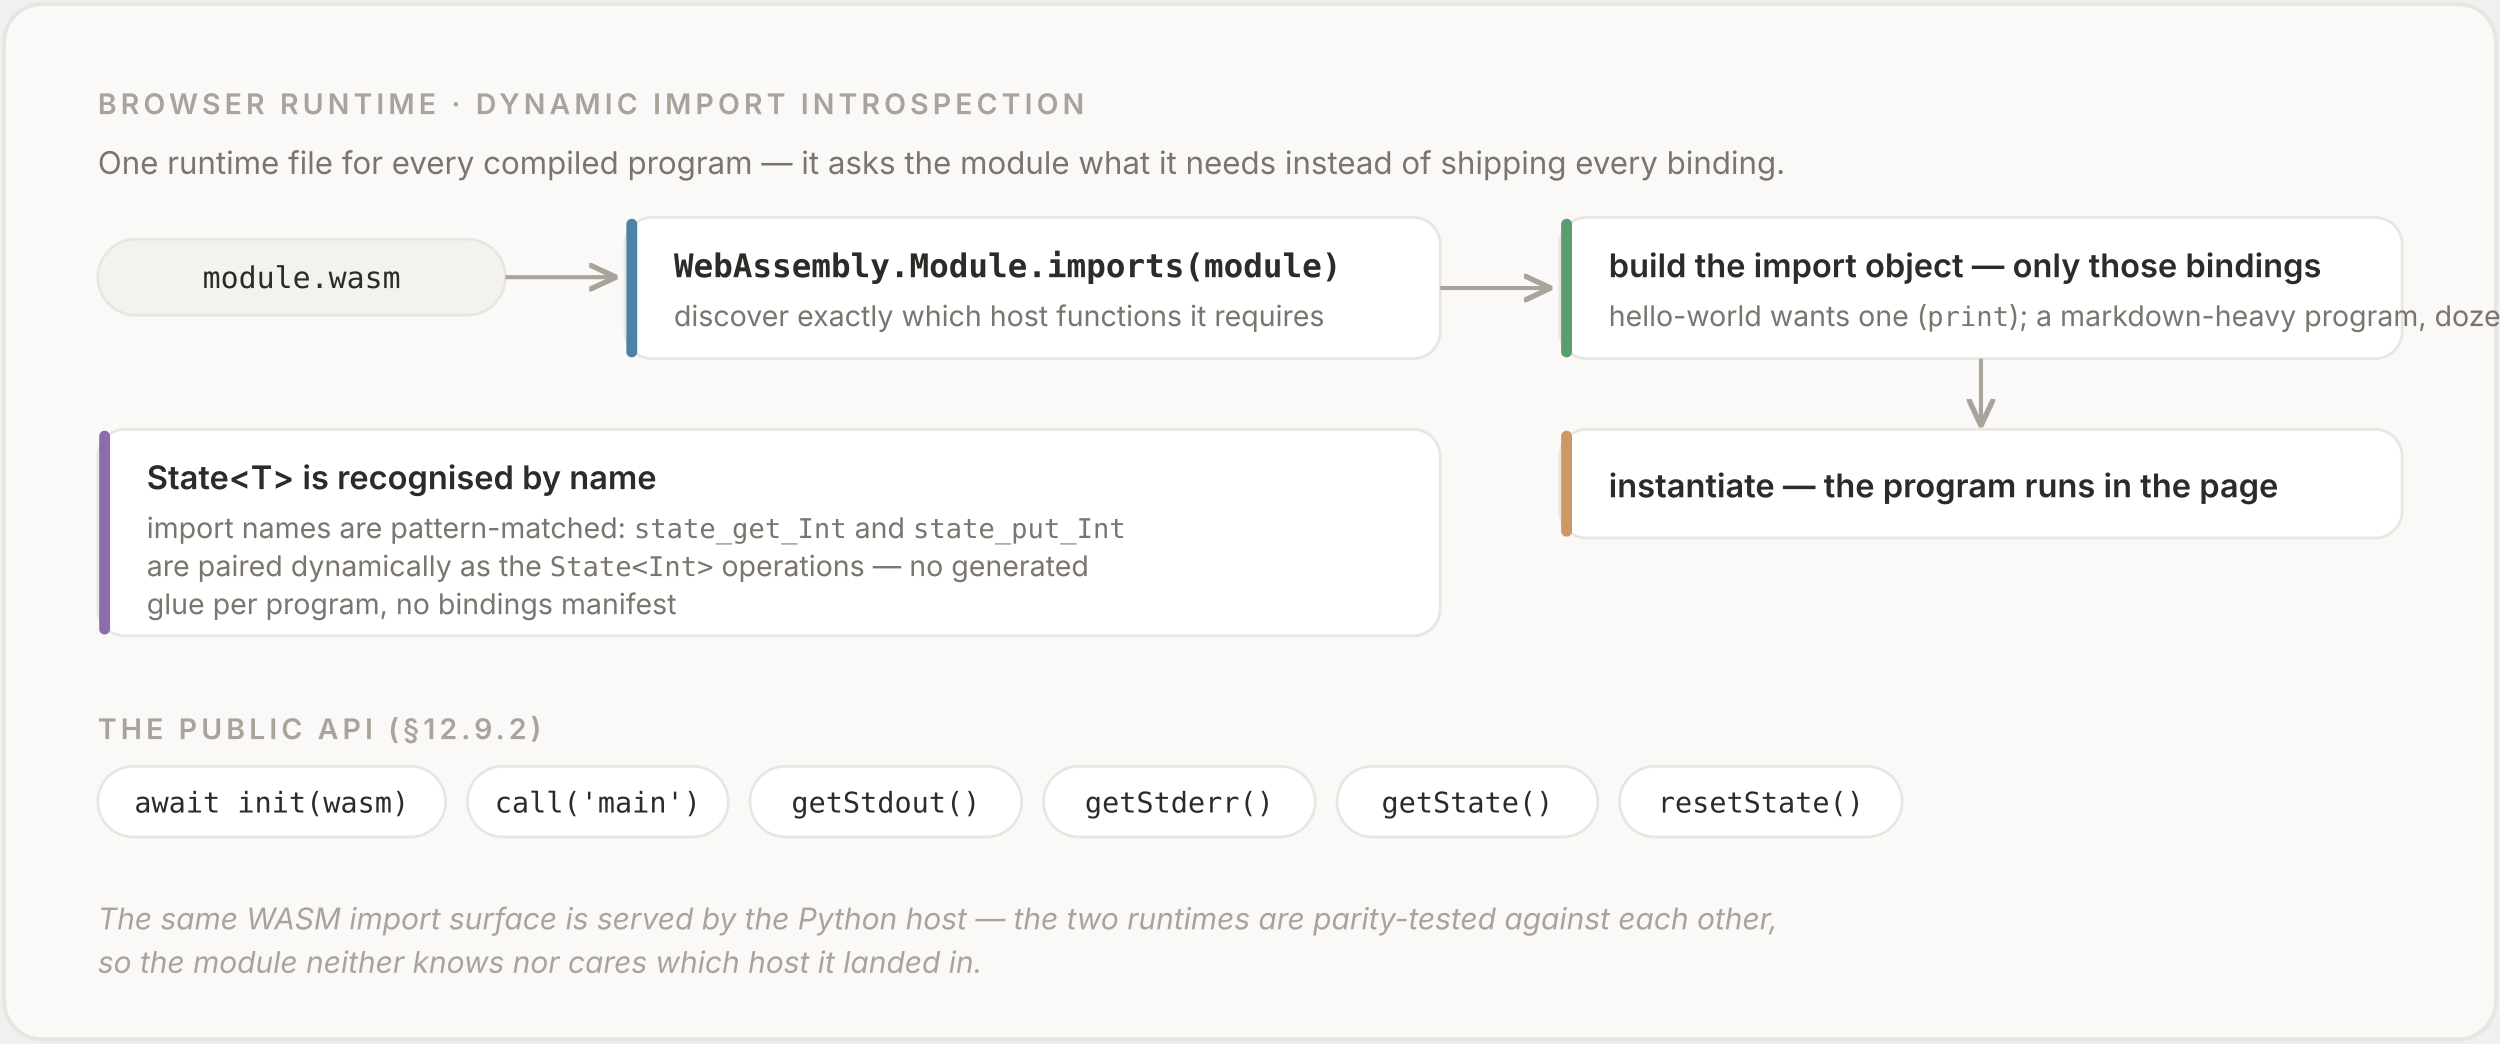
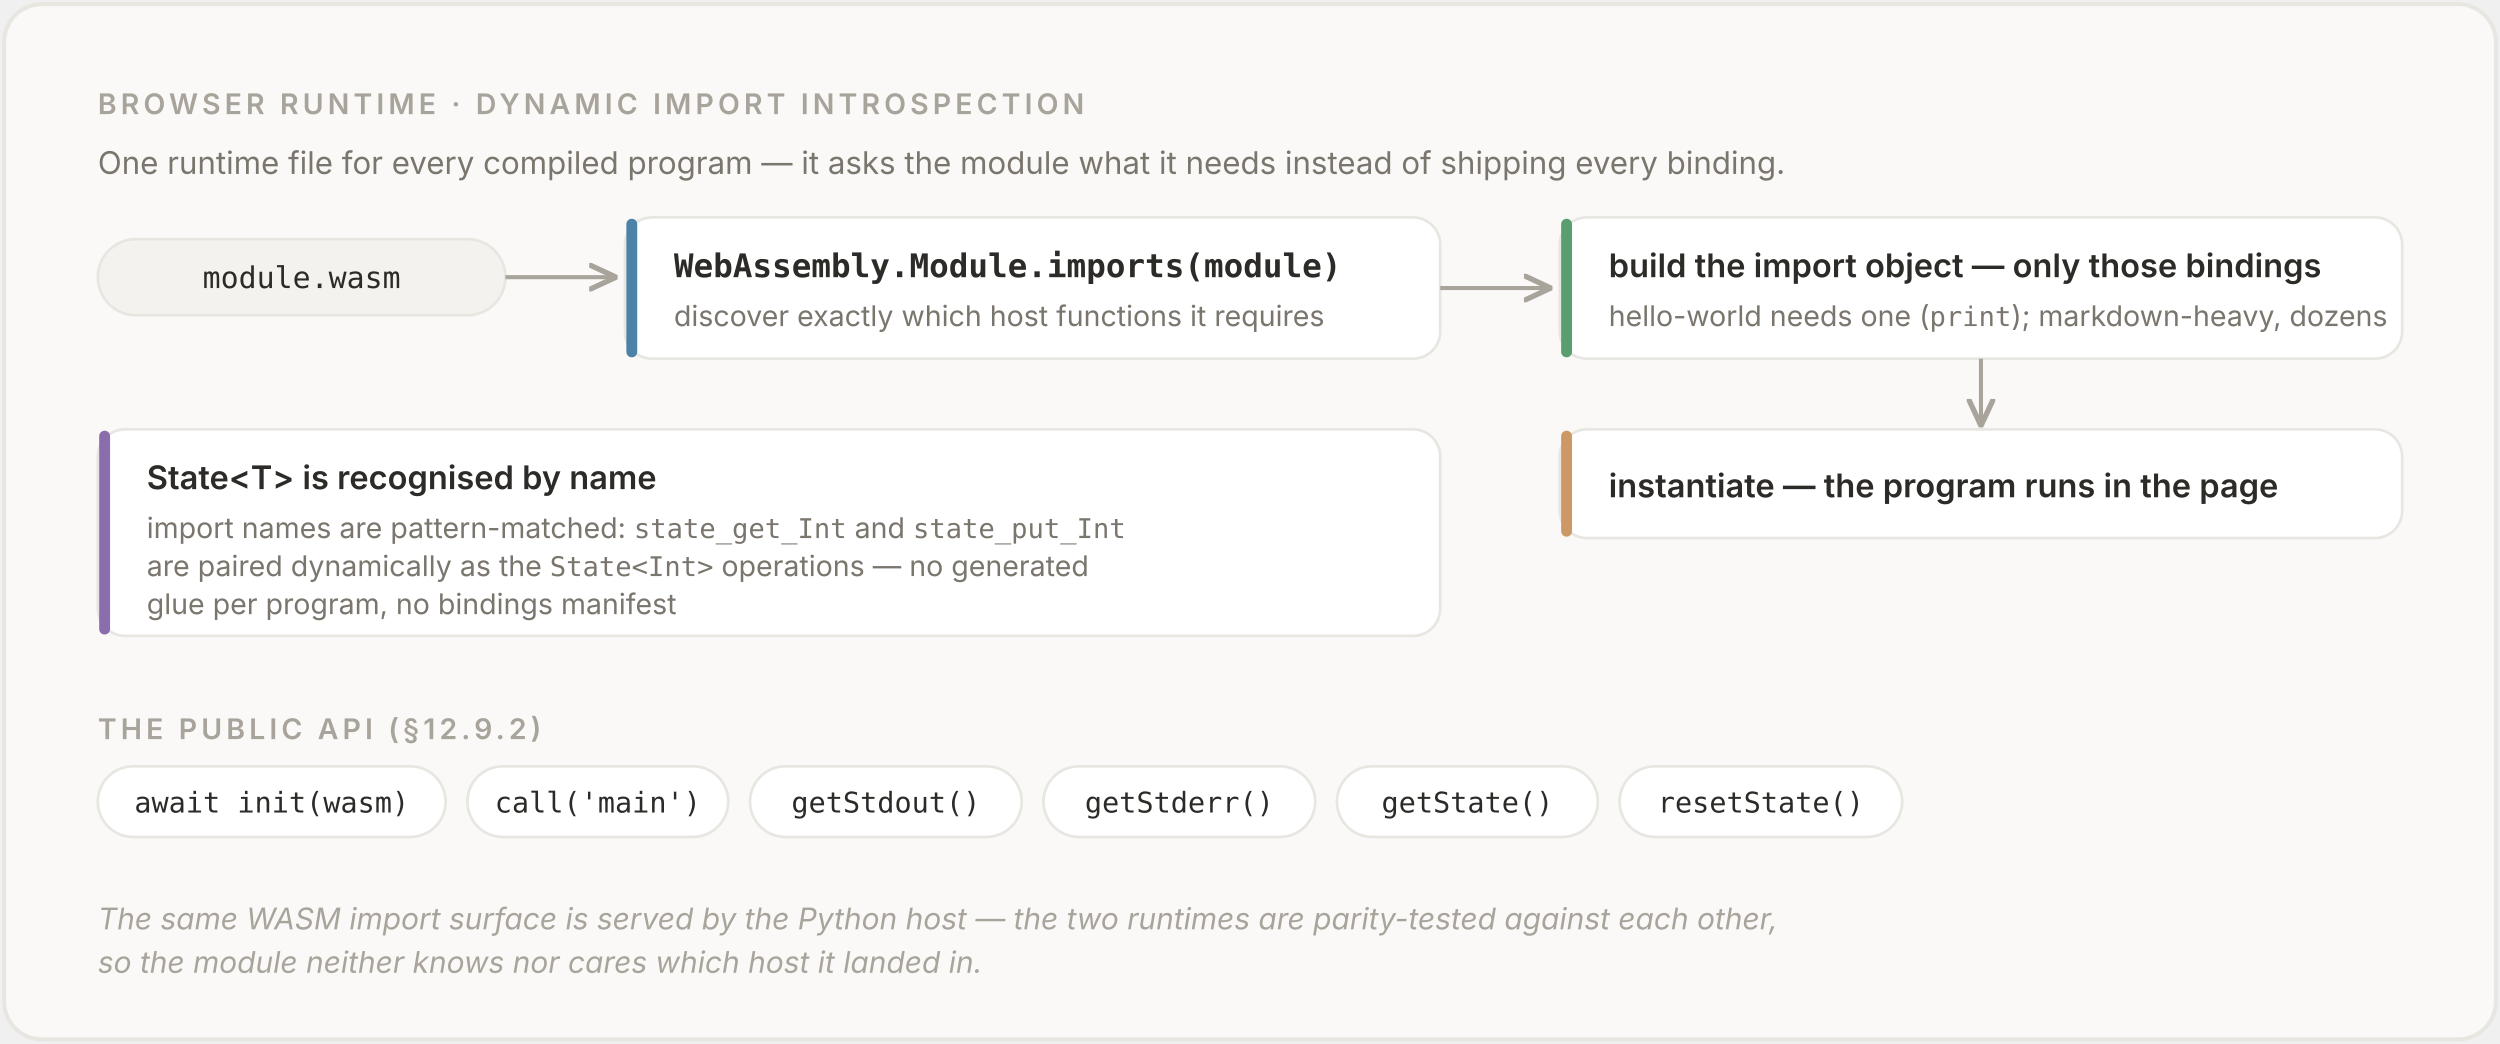
<svg xmlns="http://www.w3.org/2000/svg" width="920" height="384" viewBox="0 0 920 384" role="img" aria-labelledby="title">
  <defs>
    <marker id="arr" viewBox="0 0 8 8" refX="7" refY="4" markerWidth="7" markerHeight="7" orient="auto-start-reverse">
      <path d="M0,0.5 L7.5,4 L0,7.5" fill="none" stroke="#a9a49b" stroke-width="1.5" stroke-linecap="round" stroke-linejoin="round" />
    </marker>
    <style>
      .f  { font-family: -apple-system, BlinkMacSystemFont, 'Segoe UI', system-ui, sans-serif; }
      .m  { font-family: 'SF Mono', Menlo, Monaco, Consolas, monospace; }
      .micro { font-size: 10.5px; font-weight: 600; letter-spacing: 1.5px; fill: #a9a49b; }
      .sub { font-size: 11.5px; fill: #7a756d; }
      .card { fill: #ffffff; stroke: #e8e6e1; stroke-width: 1; }
      .t { font-size: 12px; font-weight: 600; fill: #2d2b28; }
      .d { font-size: 10.5px; fill: #7a756d; }
      .edge { fill: none; stroke: #a9a49b; stroke-width: 1.5; }
      .footi { font-size: 11px; font-style: italic; fill: #a9a49b; }
    </style>
  </defs>
  <rect x="1.5" y="1.5" width="917" height="381" rx="14" fill="#faf9f7" stroke="#e8e6e1" stroke-width="1.5" />
  <text class="f micro" x="36" y="42">BROWSER RUNTIME · DYNAMIC IMPORT INTROSPECTION</text>
  <text class="f sub" x="36" y="64">One runtime file for every compiled program — it asks the module what it needs instead of shipping every binding.</text>
  <rect x="36" y="88" width="150" height="28" rx="14" fill="#f3f2ef" stroke="#e8e6e1" />
  <text class="m" x="111" y="106" text-anchor="middle" font-size="11px" fill="#2d2b28">module.wasm</text>
  <line class="edge" x1="186" y1="102" x2="226" y2="102" marker-end="url(#arr)" />
  <g>
    <rect class="card" x="230" y="80" width="300" height="52" rx="10" />
    <rect x="230.5" y="80.5" width="4" height="51" rx="2" fill="#4a82a8" />
    <text class="m t" x="248" y="102" font-size="11.5px">WebAssembly.Module.imports(module)</text>
    <text class="f d" x="248" y="120">discover exactly which host functions it requires</text>
  </g>
  <line class="edge" x1="530" y1="106" x2="570" y2="106" marker-end="url(#arr)" />
  <g>
    <rect class="card" x="574" y="80" width="310" height="52" rx="10" />
    <rect x="574.5" y="80.5" width="4" height="51" rx="2" fill="#5a9e6f" />
    <text class="f t" x="592" y="102">build the import object — only those bindings</text>
-     <text class="f d" x="592" y="120">hello-world wants one (<tspan class="m" font-size="10px">print</tspan>); a markdown-heavy program, dozens</text>
+     <text class="f d" x="592" y="120">hello-world needs one (<tspan class="m" font-size="10px">print</tspan>); markdown-heavy, dozens</text>
  </g>
  <polyline class="edge" points="729,132 729,156" marker-end="url(#arr)" />
  <g>
    <rect class="card" x="574" y="158" width="310" height="40" rx="10" />
    <rect x="574.5" y="158.5" width="4" height="39" rx="2" fill="#cc9966" />
    <text class="f t" x="592" y="183">instantiate — the program runs in the page</text>
  </g>
  <g>
    <rect class="card" x="36" y="158" width="494" height="76" rx="10" />
    <rect x="36.5" y="158.5" width="4" height="75" rx="2" fill="#8b6cad" />
    <text class="f t" x="54" y="180">State&lt;T&gt; is recognised by name</text>
    <text class="f d" x="54" y="198">import names are pattern-matched: <tspan class="m" font-size="10px">state_get_Int</tspan> and <tspan class="m" font-size="10px">state_put_Int</tspan>
    </text>
    <text class="f d" x="54" y="212">are paired dynamically as the <tspan class="m" font-size="10px">State&lt;Int&gt;</tspan> operations — no generated</text>
    <text class="f d" x="54" y="226">glue per program, no bindings manifest</text>
  </g>
  <text class="f micro" x="36" y="272">THE PUBLIC API (§12.9.2)</text>
  <g class="m" font-size="10.5px">
    <rect class="card" x="36" y="282" width="128" height="26" rx="13" />
    <text x="100" y="299" text-anchor="middle" fill="#2d2b28">await init(wasm)</text>
    <rect class="card" x="172" y="282" width="96" height="26" rx="13" />
    <text x="220" y="299" text-anchor="middle" fill="#2d2b28">call('main')</text>
    <rect class="card" x="276" y="282" width="100" height="26" rx="13" />
    <text x="326" y="299" text-anchor="middle" fill="#2d2b28">getStdout()</text>
    <rect class="card" x="384" y="282" width="100" height="26" rx="13" />
    <text x="434" y="299" text-anchor="middle" fill="#2d2b28">getStderr()</text>
    <rect class="card" x="492" y="282" width="96" height="26" rx="13" />
    <text x="540" y="299" text-anchor="middle" fill="#2d2b28">getState()</text>
    <rect class="card" x="596" y="282" width="104" height="26" rx="13" />
    <text x="648" y="299" text-anchor="middle" fill="#2d2b28">resetState()</text>
  </g>
  <text class="f footi" x="36" y="342">The same WASM import surface is served by the Python host — the two runtimes are parity-tested against each other,</text>
  <text class="f footi" x="36" y="358">so the module neither knows nor cares which host it landed in.</text>
</svg>
